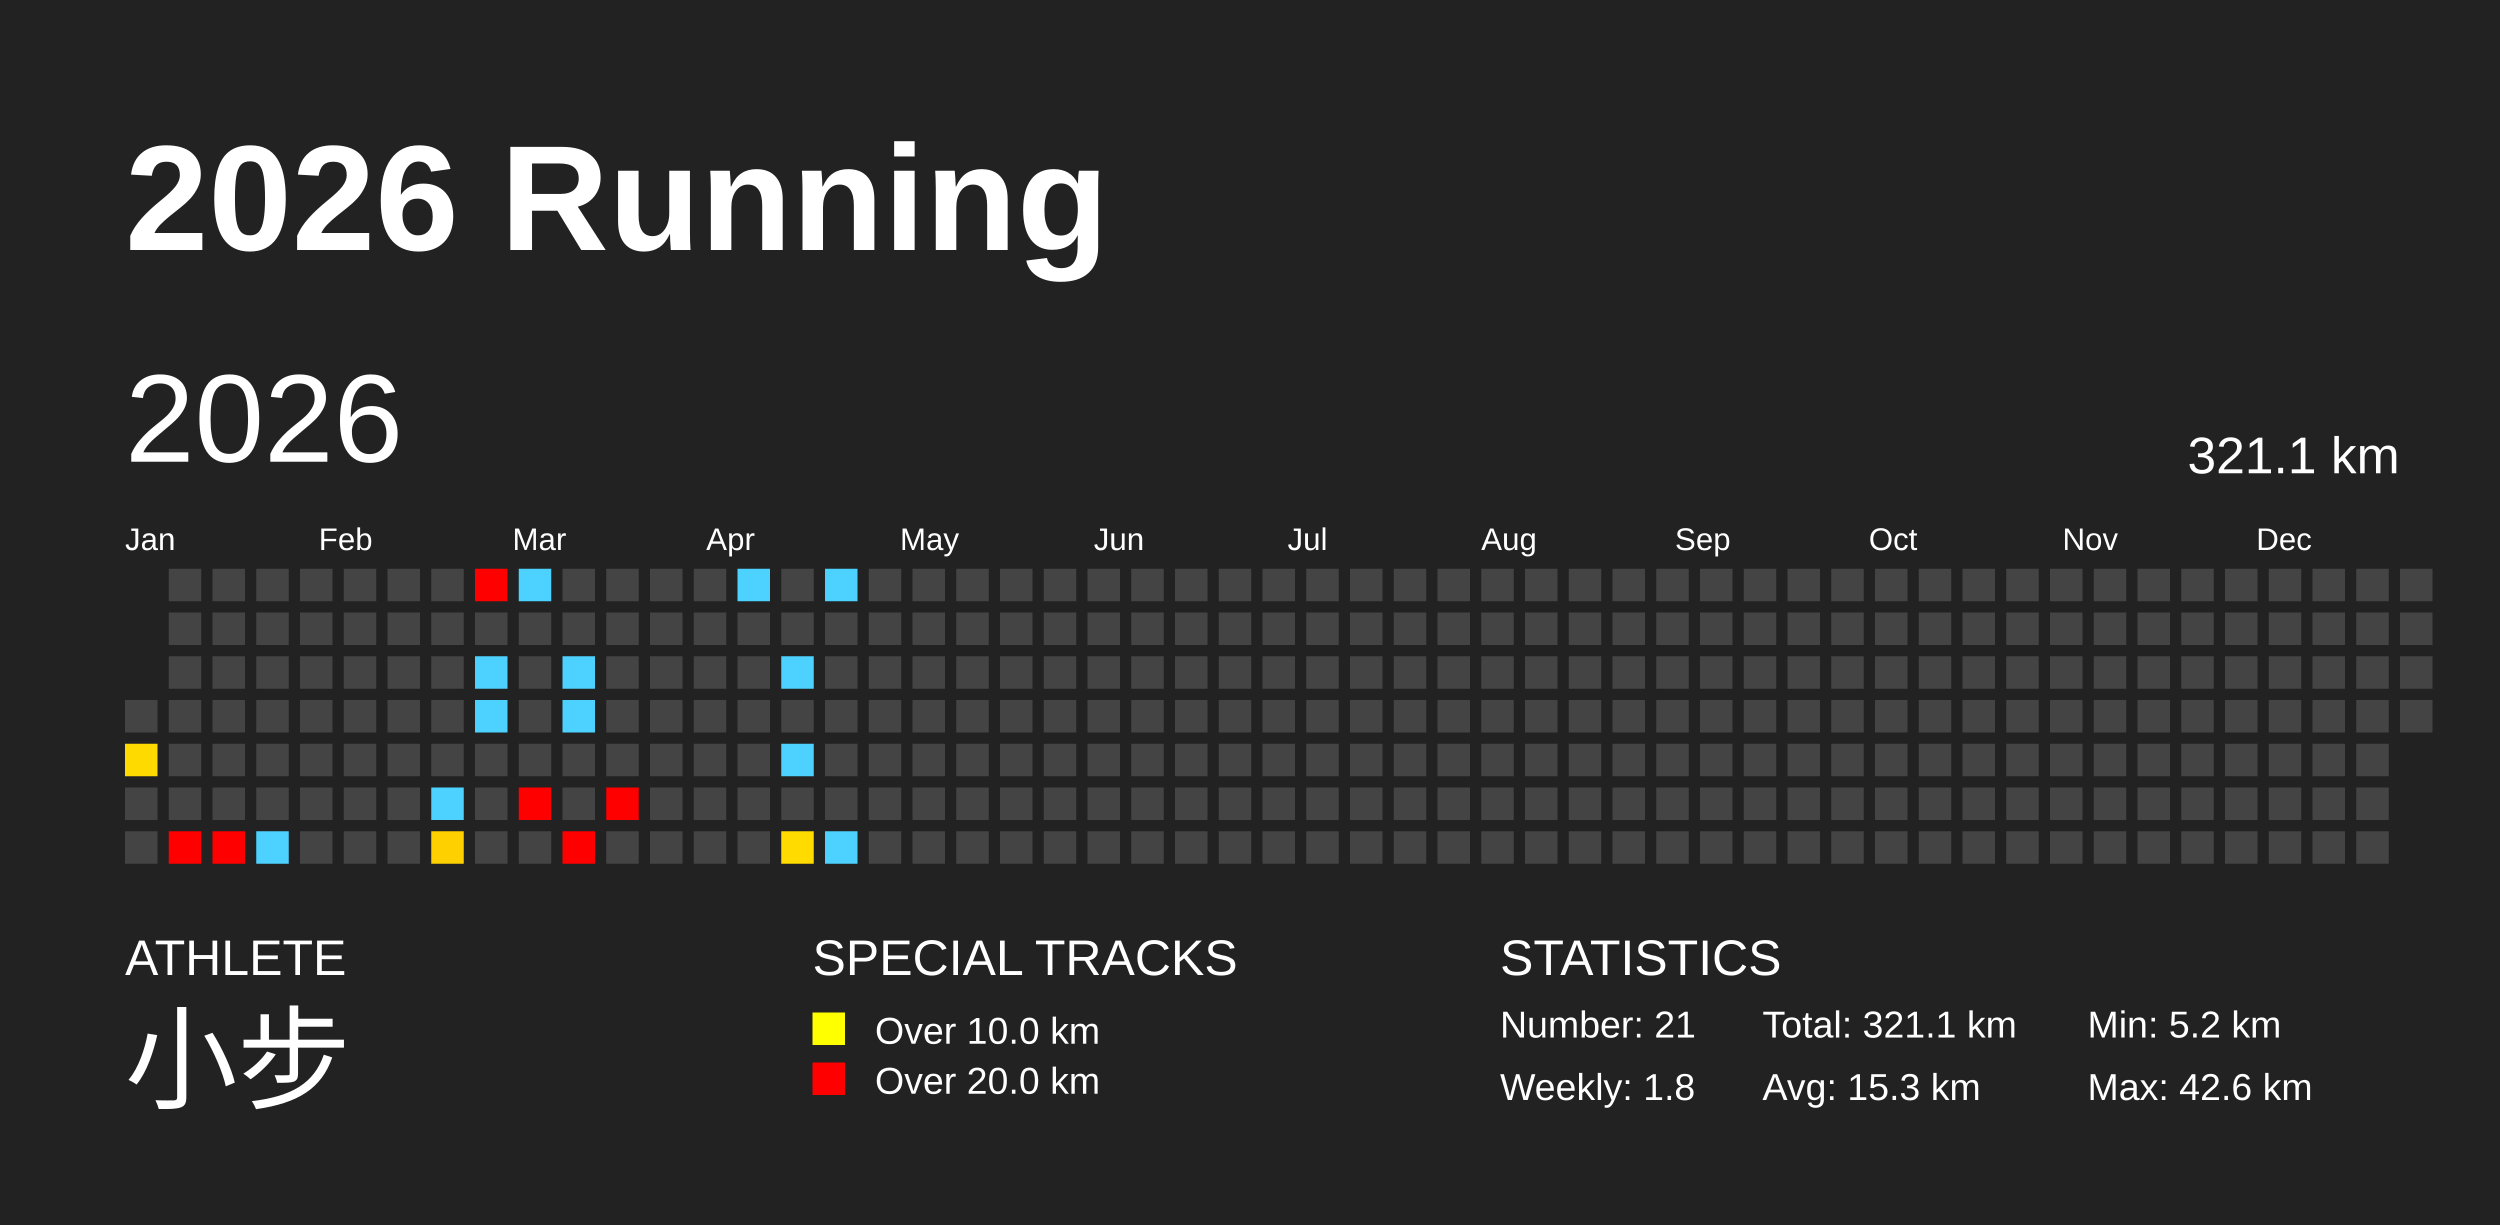
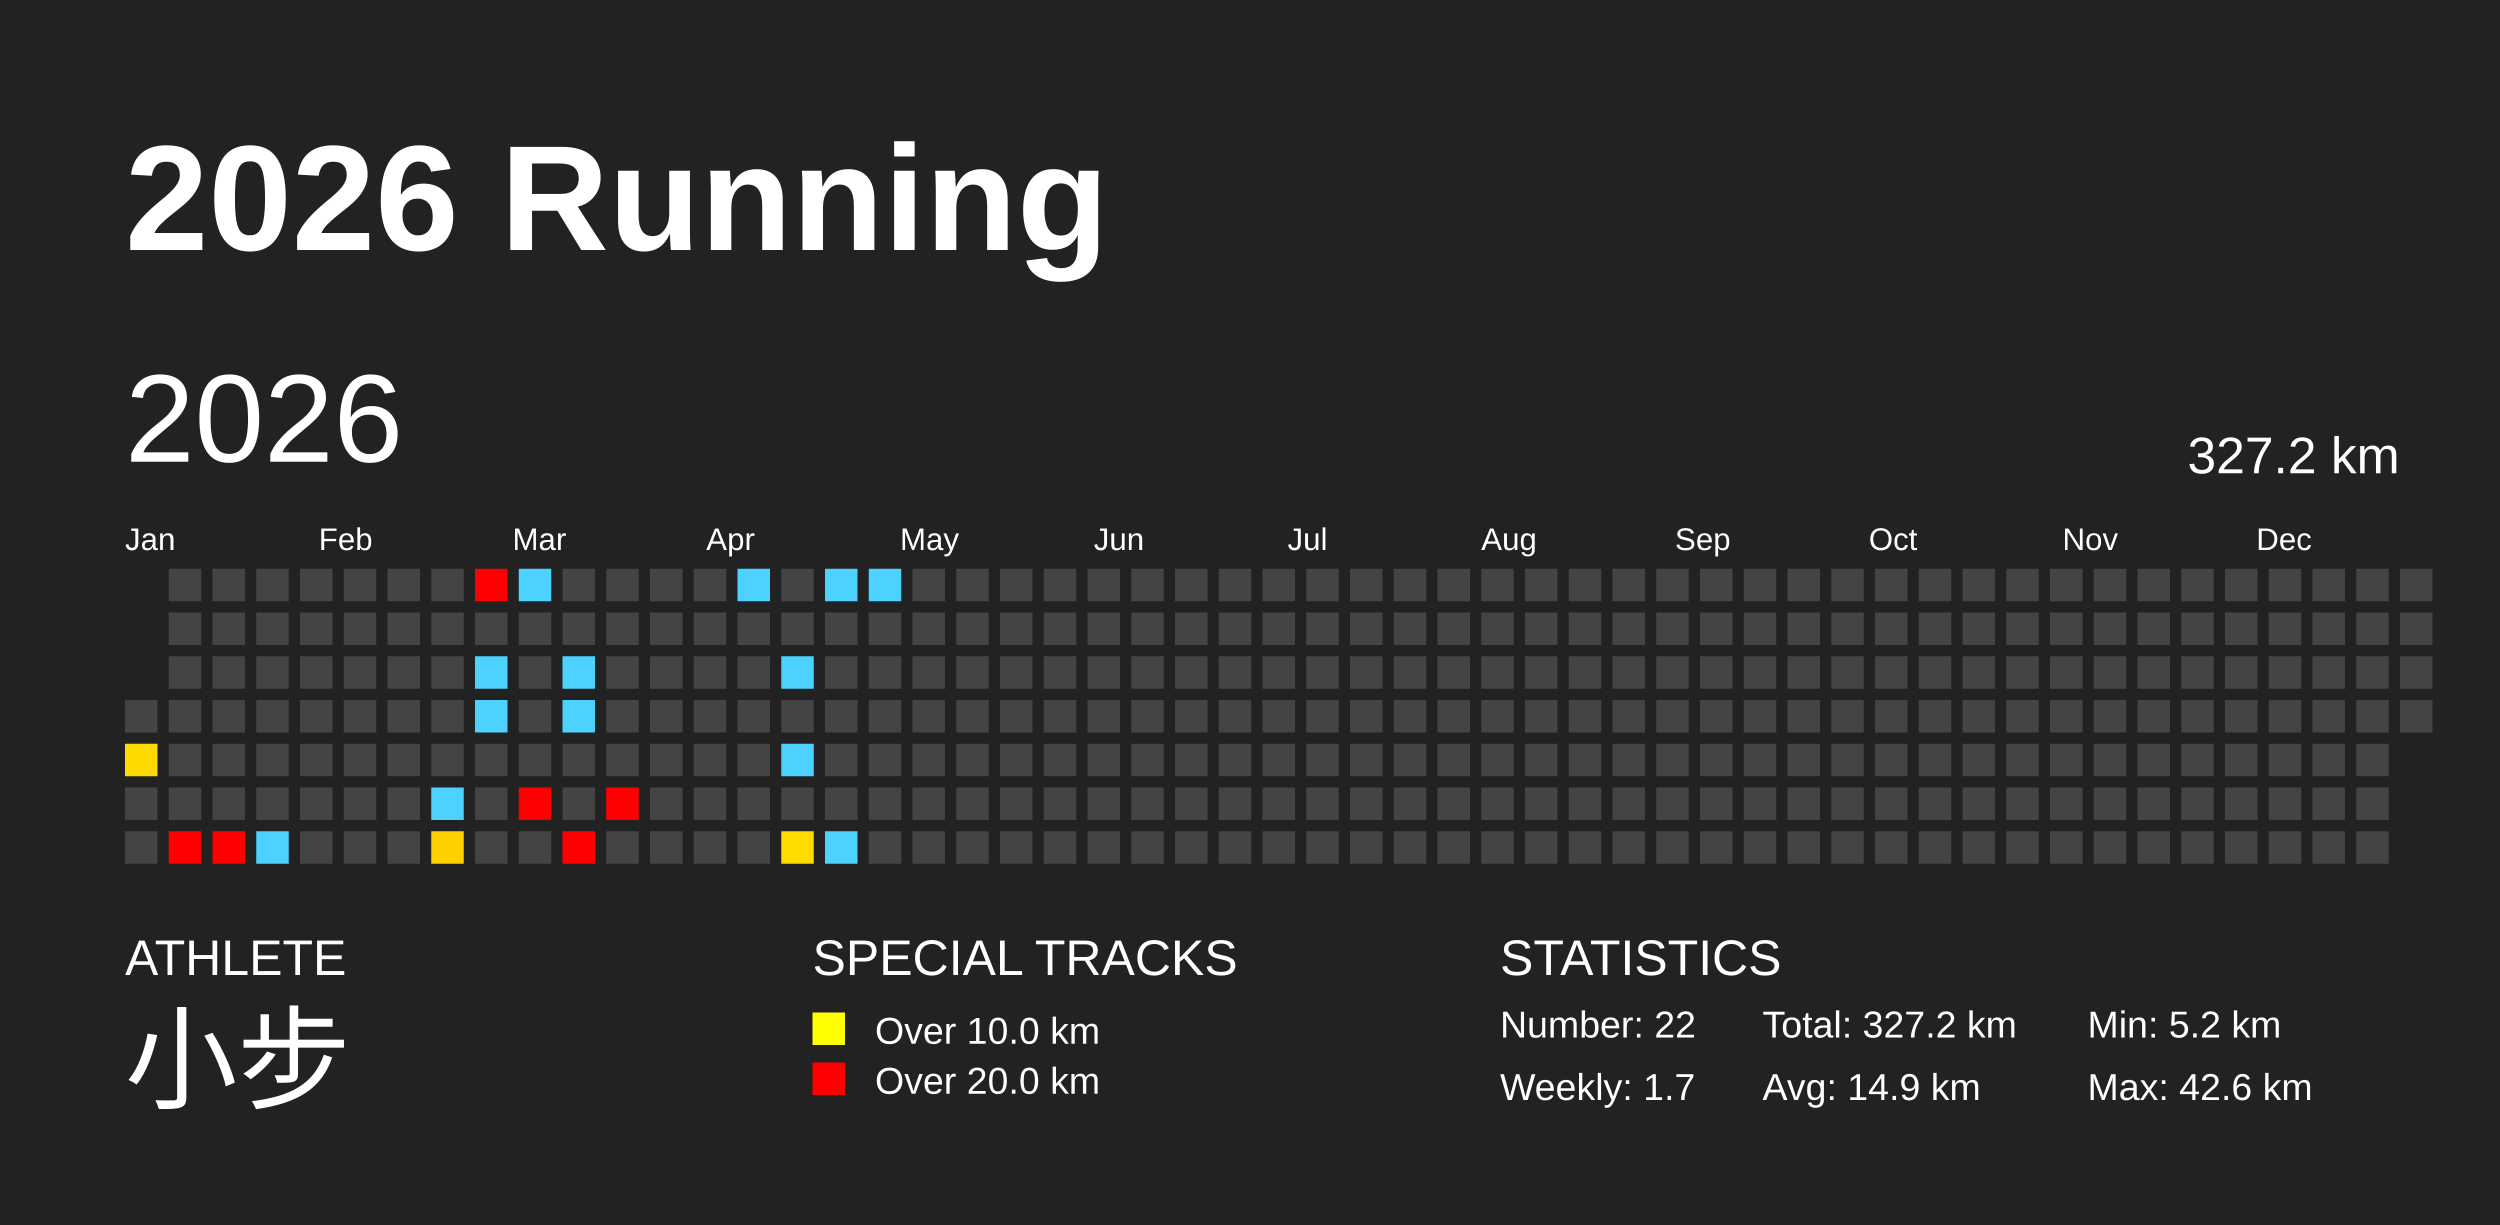
<svg xmlns="http://www.w3.org/2000/svg" baseProfile="full" height="98mm" version="1.1" viewBox="0,0,200,98" width="200mm">
  <defs />
  <rect fill="#222222" height="98" width="200" x="0" y="0" />
  <text fill="#FFFFFF" style="font-size:12px; font-family:Arial; font-weight:bold;" x="10" y="20">2026 Running</text>
  <text fill="#FFFFFF" style="font-size:4px; font-family:Arial" x="10" y="78">ATHLETE</text>
  <text fill="#FFFFFF" style="font-size:9px; font-family:Arial" x="10" y="88">小步</text>
  <text fill="#FFFFFF" style="font-size:4px; font-family:Arial" x="65" y="78">SPECIAL TRACKS</text>
  <rect fill="yellow" height="2.6" width="2.6" x="65" y="81" />
  <text fill="#FFFFFF" style="font-size:3px; font-family:Arial" x="70" y="83.5">Over 10.0 km</text>
  <rect fill="red" height="2.6" width="2.6" x="65" y="85" />
  <text fill="#FFFFFF" style="font-size:3px; font-family:Arial" x="70" y="87.5">Over 20.0 km</text>
  <text fill="#FFFFFF" style="font-size:4px; font-family:Arial" x="120" y="78">STATISTICS</text>
-   <text fill="#FFFFFF" style="font-size:3px; font-family:Arial" x="120" y="83">Number: 21</text>
-   <text fill="#FFFFFF" style="font-size:3px; font-family:Arial" x="120" y="88">Weekly: 1.8</text>
-   <text fill="#FFFFFF" style="font-size:3px; font-family:Arial" x="141" y="83">Total: 321.1 km</text>
-   <text fill="#FFFFFF" style="font-size:3px; font-family:Arial" x="141" y="88">Avg: 15.3 km</text>
+   <text fill="#FFFFFF" style="font-size:3px; font-family:Arial" x="120" y="83">Number: 22</text>
+   <text fill="#FFFFFF" style="font-size:3px; font-family:Arial" x="120" y="88">Weekly: 1.7</text>
+   <text fill="#FFFFFF" style="font-size:3px; font-family:Arial" x="141" y="83">Total: 327.2 km</text>
+   <text fill="#FFFFFF" style="font-size:3px; font-family:Arial" x="141" y="88">Avg: 14.9 km</text>
  <text fill="#FFFFFF" style="font-size:3px; font-family:Arial" x="167" y="83">Min: 5.2 km</text>
  <text fill="#FFFFFF" style="font-size:3px; font-family:Arial" x="167" y="88">Max: 42.6 km</text>
  <text dominant-baseline="hanging" fill="#FFFFFF" style="font-size:10.0px; font-family:Arial;" x="10" y="30">2026</text>
-   <text dominant-baseline="hanging" fill="#FFFFFF" style="font-size:4.125px; font-family:Arial;" x="175" y="35">321.1 km</text>
+   <text dominant-baseline="hanging" fill="#FFFFFF" style="font-size:4.125px; font-family:Arial;" x="175" y="35">327.2 km</text>
  <text fill="#FFFFFF" style="font-size:2.5px; font-family:Arial" x="10.0" y="44">Jan</text>
  <text fill="#FFFFFF" style="font-size:2.5px; font-family:Arial" x="25.5" y="44">Feb</text>
  <text fill="#FFFFFF" style="font-size:2.5px; font-family:Arial" x="41.0" y="44">Mar</text>
  <text fill="#FFFFFF" style="font-size:2.5px; font-family:Arial" x="56.5" y="44">Apr</text>
  <text fill="#FFFFFF" style="font-size:2.5px; font-family:Arial" x="72.0" y="44">May</text>
  <text fill="#FFFFFF" style="font-size:2.5px; font-family:Arial" x="87.5" y="44">Jun</text>
  <text fill="#FFFFFF" style="font-size:2.5px; font-family:Arial" x="103.0" y="44">Jul</text>
  <text fill="#FFFFFF" style="font-size:2.5px; font-family:Arial" x="118.5" y="44">Aug</text>
  <text fill="#FFFFFF" style="font-size:2.5px; font-family:Arial" x="134.0" y="44">Sep</text>
  <text fill="#FFFFFF" style="font-size:2.5px; font-family:Arial" x="149.5" y="44">Oct</text>
  <text fill="#FFFFFF" style="font-size:2.5px; font-family:Arial" x="165.0" y="44">Nov</text>
  <text fill="#FFFFFF" style="font-size:2.5px; font-family:Arial" x="180.5" y="44">Dec</text>
  <rect fill="#444444" height="2.6" width="2.6" x="10.0" y="56.0" />
  <rect fill="#ffda00" height="2.6" width="2.6" x="10.0" y="59.5" />
  <rect fill="#444444" height="2.6" width="2.6" x="10.0" y="63.0" />
  <rect fill="#444444" height="2.6" width="2.6" x="10.0" y="66.5" />
  <rect fill="#444444" height="2.6" width="2.6" x="13.5" y="45.5" />
  <rect fill="#444444" height="2.6" width="2.6" x="13.5" y="49.0" />
  <rect fill="#444444" height="2.6" width="2.6" x="13.5" y="52.5" />
  <rect fill="#444444" height="2.6" width="2.6" x="13.5" y="56.0" />
  <rect fill="#444444" height="2.6" width="2.6" x="13.5" y="59.5" />
  <rect fill="#444444" height="2.6" width="2.6" x="13.5" y="63.0" />
  <rect fill="red" height="2.6" width="2.6" x="13.5" y="66.5" />
  <rect fill="#444444" height="2.6" width="2.6" x="17.0" y="45.5" />
  <rect fill="#444444" height="2.6" width="2.6" x="17.0" y="49.0" />
  <rect fill="#444444" height="2.6" width="2.6" x="17.0" y="52.5" />
  <rect fill="#444444" height="2.6" width="2.6" x="17.0" y="56.0" />
  <rect fill="#444444" height="2.6" width="2.6" x="17.0" y="59.5" />
  <rect fill="#444444" height="2.6" width="2.6" x="17.0" y="63.0" />
  <rect fill="red" height="2.6" width="2.6" x="17.0" y="66.5" />
  <rect fill="#444444" height="2.6" width="2.6" x="20.5" y="45.5" />
  <rect fill="#444444" height="2.6" width="2.6" x="20.5" y="49.0" />
  <rect fill="#444444" height="2.6" width="2.6" x="20.5" y="52.5" />
  <rect fill="#444444" height="2.6" width="2.6" x="20.5" y="56.0" />
  <rect fill="#444444" height="2.6" width="2.6" x="20.5" y="59.5" />
  <rect fill="#444444" height="2.6" width="2.6" x="20.5" y="63.0" />
  <rect fill="#4dd2ff" height="2.6" width="2.6" x="20.5" y="66.5" />
  <rect fill="#444444" height="2.6" width="2.6" x="24.0" y="45.5" />
  <rect fill="#444444" height="2.6" width="2.6" x="24.0" y="49.0" />
  <rect fill="#444444" height="2.6" width="2.6" x="24.0" y="52.5" />
  <rect fill="#444444" height="2.6" width="2.6" x="24.0" y="56.0" />
  <rect fill="#444444" height="2.6" width="2.6" x="24.0" y="59.5" />
  <rect fill="#444444" height="2.6" width="2.6" x="24.0" y="63.0" />
  <rect fill="#444444" height="2.6" width="2.6" x="24.0" y="66.5" />
  <rect fill="#444444" height="2.6" width="2.6" x="27.5" y="45.5" />
  <rect fill="#444444" height="2.6" width="2.6" x="27.5" y="49.0" />
  <rect fill="#444444" height="2.6" width="2.6" x="27.5" y="52.5" />
  <rect fill="#444444" height="2.6" width="2.6" x="27.5" y="56.0" />
  <rect fill="#444444" height="2.6" width="2.6" x="27.5" y="59.5" />
  <rect fill="#444444" height="2.6" width="2.6" x="27.5" y="63.0" />
  <rect fill="#444444" height="2.6" width="2.6" x="27.5" y="66.5" />
  <rect fill="#444444" height="2.6" width="2.6" x="31.0" y="45.5" />
  <rect fill="#444444" height="2.6" width="2.6" x="31.0" y="49.0" />
  <rect fill="#444444" height="2.6" width="2.6" x="31.0" y="52.5" />
  <rect fill="#444444" height="2.6" width="2.6" x="31.0" y="56.0" />
  <rect fill="#444444" height="2.6" width="2.6" x="31.0" y="59.5" />
  <rect fill="#444444" height="2.6" width="2.6" x="31.0" y="63.0" />
  <rect fill="#444444" height="2.6" width="2.6" x="31.0" y="66.5" />
  <rect fill="#444444" height="2.6" width="2.6" x="34.5" y="45.5" />
  <rect fill="#444444" height="2.6" width="2.6" x="34.5" y="49.0" />
  <rect fill="#444444" height="2.6" width="2.6" x="34.5" y="52.5" />
  <rect fill="#444444" height="2.6" width="2.6" x="34.5" y="56.0" />
  <rect fill="#444444" height="2.6" width="2.6" x="34.5" y="59.5" />
  <rect fill="#4dd2ff" height="2.6" width="2.6" x="34.5" y="63.0" />
  <rect fill="#ffd000" height="2.6" width="2.6" x="34.5" y="66.5" />
  <rect fill="red" height="2.6" width="2.6" x="38.0" y="45.5" />
  <rect fill="#444444" height="2.6" width="2.6" x="38.0" y="49.0" />
  <rect fill="#4dd2ff" height="2.6" width="2.6" x="38.0" y="52.5" />
  <rect fill="#4dd2ff" height="2.6" width="2.6" x="38.0" y="56.0" />
  <rect fill="#444444" height="2.6" width="2.6" x="38.0" y="59.5" />
  <rect fill="#444444" height="2.6" width="2.6" x="38.0" y="63.0" />
  <rect fill="#444444" height="2.6" width="2.6" x="38.0" y="66.5" />
  <rect fill="#4dd2ff" height="2.6" width="2.6" x="41.5" y="45.5" />
  <rect fill="#444444" height="2.6" width="2.6" x="41.5" y="49.0" />
  <rect fill="#444444" height="2.6" width="2.6" x="41.5" y="52.5" />
  <rect fill="#444444" height="2.6" width="2.6" x="41.5" y="56.0" />
  <rect fill="#444444" height="2.6" width="2.6" x="41.5" y="59.5" />
  <rect fill="red" height="2.6" width="2.6" x="41.5" y="63.0" />
  <rect fill="#444444" height="2.6" width="2.6" x="41.5" y="66.5" />
  <rect fill="#444444" height="2.6" width="2.6" x="45.0" y="45.5" />
  <rect fill="#444444" height="2.6" width="2.6" x="45.0" y="49.0" />
  <rect fill="#4dd2ff" height="2.6" width="2.6" x="45.0" y="52.5" />
  <rect fill="#4dd2ff" height="2.6" width="2.6" x="45.0" y="56.0" />
  <rect fill="#444444" height="2.6" width="2.6" x="45.0" y="59.5" />
  <rect fill="#444444" height="2.6" width="2.6" x="45.0" y="63.0" />
  <rect fill="red" height="2.6" width="2.6" x="45.0" y="66.5" />
  <rect fill="#444444" height="2.6" width="2.6" x="48.5" y="45.5" />
  <rect fill="#444444" height="2.6" width="2.6" x="48.5" y="49.0" />
  <rect fill="#444444" height="2.6" width="2.6" x="48.5" y="52.5" />
  <rect fill="#444444" height="2.6" width="2.6" x="48.5" y="56.0" />
  <rect fill="#444444" height="2.6" width="2.6" x="48.5" y="59.5" />
  <rect fill="red" height="2.6" width="2.6" x="48.5" y="63.0" />
  <rect fill="#444444" height="2.6" width="2.6" x="48.5" y="66.5" />
  <rect fill="#444444" height="2.6" width="2.6" x="52.0" y="45.5" />
  <rect fill="#444444" height="2.6" width="2.6" x="52.0" y="49.0" />
  <rect fill="#444444" height="2.6" width="2.6" x="52.0" y="52.5" />
  <rect fill="#444444" height="2.6" width="2.6" x="52.0" y="56.0" />
  <rect fill="#444444" height="2.6" width="2.6" x="52.0" y="59.5" />
  <rect fill="#444444" height="2.6" width="2.6" x="52.0" y="63.0" />
  <rect fill="#444444" height="2.6" width="2.6" x="52.0" y="66.5" />
  <rect fill="#444444" height="2.6" width="2.6" x="55.5" y="45.5" />
  <rect fill="#444444" height="2.6" width="2.6" x="55.5" y="49.0" />
  <rect fill="#444444" height="2.6" width="2.6" x="55.5" y="52.5" />
  <rect fill="#444444" height="2.6" width="2.6" x="55.5" y="56.0" />
  <rect fill="#444444" height="2.6" width="2.6" x="55.5" y="59.5" />
  <rect fill="#444444" height="2.6" width="2.6" x="55.5" y="63.0" />
  <rect fill="#444444" height="2.6" width="2.6" x="55.5" y="66.5" />
  <rect fill="#4dd2ff" height="2.6" width="2.6" x="59.0" y="45.5" />
  <rect fill="#444444" height="2.6" width="2.6" x="59.0" y="49.0" />
  <rect fill="#444444" height="2.6" width="2.6" x="59.0" y="52.5" />
  <rect fill="#444444" height="2.6" width="2.6" x="59.0" y="56.0" />
  <rect fill="#444444" height="2.6" width="2.6" x="59.0" y="59.5" />
  <rect fill="#444444" height="2.6" width="2.6" x="59.0" y="63.0" />
  <rect fill="#444444" height="2.6" width="2.6" x="59.0" y="66.5" />
  <rect fill="#444444" height="2.6" width="2.6" x="62.5" y="45.5" />
  <rect fill="#444444" height="2.6" width="2.6" x="62.5" y="49.0" />
  <rect fill="#4dd2ff" height="2.6" width="2.6" x="62.5" y="52.5" />
  <rect fill="#444444" height="2.6" width="2.6" x="62.5" y="56.0" />
  <rect fill="#4dd2ff" height="2.6" width="2.6" x="62.5" y="59.5" />
  <rect fill="#444444" height="2.6" width="2.6" x="62.5" y="63.0" />
  <rect fill="#ffdb00" height="2.6" width="2.6" x="62.5" y="66.5" />
  <rect fill="#4dd2ff" height="2.6" width="2.6" x="66.0" y="45.5" />
  <rect fill="#444444" height="2.6" width="2.6" x="66.0" y="49.0" />
  <rect fill="#444444" height="2.6" width="2.6" x="66.0" y="52.5" />
  <rect fill="#444444" height="2.6" width="2.6" x="66.0" y="56.0" />
  <rect fill="#444444" height="2.6" width="2.6" x="66.0" y="59.5" />
  <rect fill="#444444" height="2.6" width="2.6" x="66.0" y="63.0" />
  <rect fill="#4dd2ff" height="2.6" width="2.6" x="66.0" y="66.5" />
-   <rect fill="#444444" height="2.6" width="2.6" x="69.5" y="45.5" />
+   <rect fill="#4dd2ff" height="2.6" width="2.6" x="69.5" y="45.5" />
  <rect fill="#444444" height="2.6" width="2.6" x="69.5" y="49.0" />
  <rect fill="#444444" height="2.6" width="2.6" x="69.5" y="52.5" />
  <rect fill="#444444" height="2.6" width="2.6" x="69.5" y="56.0" />
  <rect fill="#444444" height="2.6" width="2.6" x="69.5" y="59.5" />
  <rect fill="#444444" height="2.6" width="2.6" x="69.5" y="63.0" />
  <rect fill="#444444" height="2.6" width="2.6" x="69.5" y="66.5" />
  <rect fill="#444444" height="2.6" width="2.6" x="73.0" y="45.5" />
  <rect fill="#444444" height="2.6" width="2.6" x="73.0" y="49.0" />
  <rect fill="#444444" height="2.6" width="2.6" x="73.0" y="52.5" />
  <rect fill="#444444" height="2.6" width="2.6" x="73.0" y="56.0" />
  <rect fill="#444444" height="2.6" width="2.6" x="73.0" y="59.5" />
  <rect fill="#444444" height="2.6" width="2.6" x="73.0" y="63.0" />
  <rect fill="#444444" height="2.6" width="2.6" x="73.0" y="66.5" />
  <rect fill="#444444" height="2.6" width="2.6" x="76.5" y="45.5" />
  <rect fill="#444444" height="2.6" width="2.6" x="76.5" y="49.0" />
  <rect fill="#444444" height="2.6" width="2.6" x="76.5" y="52.5" />
  <rect fill="#444444" height="2.6" width="2.6" x="76.5" y="56.0" />
  <rect fill="#444444" height="2.6" width="2.6" x="76.5" y="59.5" />
  <rect fill="#444444" height="2.6" width="2.6" x="76.5" y="63.0" />
  <rect fill="#444444" height="2.6" width="2.6" x="76.5" y="66.5" />
  <rect fill="#444444" height="2.6" width="2.6" x="80.0" y="45.5" />
  <rect fill="#444444" height="2.6" width="2.6" x="80.0" y="49.0" />
  <rect fill="#444444" height="2.6" width="2.6" x="80.0" y="52.5" />
  <rect fill="#444444" height="2.6" width="2.6" x="80.0" y="56.0" />
  <rect fill="#444444" height="2.6" width="2.6" x="80.0" y="59.5" />
  <rect fill="#444444" height="2.6" width="2.6" x="80.0" y="63.0" />
  <rect fill="#444444" height="2.6" width="2.6" x="80.0" y="66.5" />
  <rect fill="#444444" height="2.6" width="2.6" x="83.5" y="45.5" />
  <rect fill="#444444" height="2.6" width="2.6" x="83.5" y="49.0" />
  <rect fill="#444444" height="2.6" width="2.6" x="83.5" y="52.5" />
  <rect fill="#444444" height="2.6" width="2.6" x="83.5" y="56.0" />
  <rect fill="#444444" height="2.6" width="2.6" x="83.5" y="59.5" />
  <rect fill="#444444" height="2.6" width="2.6" x="83.5" y="63.0" />
  <rect fill="#444444" height="2.6" width="2.6" x="83.5" y="66.5" />
  <rect fill="#444444" height="2.6" width="2.6" x="87.0" y="45.5" />
  <rect fill="#444444" height="2.6" width="2.6" x="87.0" y="49.0" />
  <rect fill="#444444" height="2.6" width="2.6" x="87.0" y="52.5" />
  <rect fill="#444444" height="2.6" width="2.6" x="87.0" y="56.0" />
  <rect fill="#444444" height="2.6" width="2.6" x="87.0" y="59.5" />
  <rect fill="#444444" height="2.6" width="2.6" x="87.0" y="63.0" />
  <rect fill="#444444" height="2.6" width="2.6" x="87.0" y="66.5" />
  <rect fill="#444444" height="2.6" width="2.6" x="90.5" y="45.5" />
  <rect fill="#444444" height="2.6" width="2.6" x="90.5" y="49.0" />
  <rect fill="#444444" height="2.6" width="2.6" x="90.5" y="52.5" />
  <rect fill="#444444" height="2.6" width="2.6" x="90.5" y="56.0" />
  <rect fill="#444444" height="2.6" width="2.6" x="90.5" y="59.5" />
  <rect fill="#444444" height="2.6" width="2.6" x="90.5" y="63.0" />
  <rect fill="#444444" height="2.6" width="2.6" x="90.5" y="66.5" />
  <rect fill="#444444" height="2.6" width="2.6" x="94.0" y="45.5" />
  <rect fill="#444444" height="2.6" width="2.6" x="94.0" y="49.0" />
  <rect fill="#444444" height="2.6" width="2.6" x="94.0" y="52.5" />
  <rect fill="#444444" height="2.6" width="2.6" x="94.0" y="56.0" />
  <rect fill="#444444" height="2.6" width="2.6" x="94.0" y="59.5" />
  <rect fill="#444444" height="2.6" width="2.6" x="94.0" y="63.0" />
  <rect fill="#444444" height="2.6" width="2.6" x="94.0" y="66.5" />
  <rect fill="#444444" height="2.6" width="2.6" x="97.5" y="45.5" />
  <rect fill="#444444" height="2.6" width="2.6" x="97.5" y="49.0" />
  <rect fill="#444444" height="2.6" width="2.6" x="97.5" y="52.5" />
  <rect fill="#444444" height="2.6" width="2.6" x="97.5" y="56.0" />
  <rect fill="#444444" height="2.6" width="2.6" x="97.5" y="59.5" />
  <rect fill="#444444" height="2.6" width="2.6" x="97.5" y="63.0" />
  <rect fill="#444444" height="2.6" width="2.6" x="97.5" y="66.5" />
  <rect fill="#444444" height="2.6" width="2.6" x="101.0" y="45.5" />
  <rect fill="#444444" height="2.6" width="2.6" x="101.0" y="49.0" />
  <rect fill="#444444" height="2.6" width="2.6" x="101.0" y="52.5" />
  <rect fill="#444444" height="2.6" width="2.6" x="101.0" y="56.0" />
  <rect fill="#444444" height="2.6" width="2.6" x="101.0" y="59.5" />
  <rect fill="#444444" height="2.6" width="2.6" x="101.0" y="63.0" />
  <rect fill="#444444" height="2.6" width="2.6" x="101.0" y="66.5" />
  <rect fill="#444444" height="2.6" width="2.6" x="104.5" y="45.5" />
  <rect fill="#444444" height="2.6" width="2.6" x="104.5" y="49.0" />
  <rect fill="#444444" height="2.6" width="2.6" x="104.5" y="52.5" />
  <rect fill="#444444" height="2.6" width="2.6" x="104.5" y="56.0" />
  <rect fill="#444444" height="2.6" width="2.6" x="104.5" y="59.5" />
  <rect fill="#444444" height="2.6" width="2.6" x="104.5" y="63.0" />
  <rect fill="#444444" height="2.6" width="2.6" x="104.5" y="66.5" />
  <rect fill="#444444" height="2.6" width="2.6" x="108.0" y="45.5" />
  <rect fill="#444444" height="2.6" width="2.6" x="108.0" y="49.0" />
  <rect fill="#444444" height="2.6" width="2.6" x="108.0" y="52.5" />
  <rect fill="#444444" height="2.6" width="2.6" x="108.0" y="56.0" />
  <rect fill="#444444" height="2.6" width="2.6" x="108.0" y="59.5" />
  <rect fill="#444444" height="2.6" width="2.6" x="108.0" y="63.0" />
  <rect fill="#444444" height="2.6" width="2.6" x="108.0" y="66.5" />
  <rect fill="#444444" height="2.6" width="2.6" x="111.5" y="45.5" />
  <rect fill="#444444" height="2.6" width="2.6" x="111.5" y="49.0" />
  <rect fill="#444444" height="2.6" width="2.6" x="111.5" y="52.5" />
  <rect fill="#444444" height="2.6" width="2.6" x="111.5" y="56.0" />
  <rect fill="#444444" height="2.6" width="2.6" x="111.5" y="59.5" />
  <rect fill="#444444" height="2.6" width="2.6" x="111.5" y="63.0" />
  <rect fill="#444444" height="2.6" width="2.6" x="111.5" y="66.5" />
  <rect fill="#444444" height="2.6" width="2.6" x="115.0" y="45.5" />
  <rect fill="#444444" height="2.6" width="2.6" x="115.0" y="49.0" />
  <rect fill="#444444" height="2.6" width="2.6" x="115.0" y="52.5" />
  <rect fill="#444444" height="2.6" width="2.6" x="115.0" y="56.0" />
  <rect fill="#444444" height="2.6" width="2.6" x="115.0" y="59.5" />
  <rect fill="#444444" height="2.6" width="2.6" x="115.0" y="63.0" />
  <rect fill="#444444" height="2.6" width="2.6" x="115.0" y="66.5" />
  <rect fill="#444444" height="2.6" width="2.6" x="118.5" y="45.5" />
  <rect fill="#444444" height="2.6" width="2.6" x="118.5" y="49.0" />
  <rect fill="#444444" height="2.6" width="2.6" x="118.5" y="52.5" />
  <rect fill="#444444" height="2.6" width="2.6" x="118.5" y="56.0" />
  <rect fill="#444444" height="2.6" width="2.6" x="118.5" y="59.5" />
  <rect fill="#444444" height="2.6" width="2.6" x="118.5" y="63.0" />
  <rect fill="#444444" height="2.6" width="2.6" x="118.5" y="66.5" />
  <rect fill="#444444" height="2.6" width="2.6" x="122.0" y="45.5" />
  <rect fill="#444444" height="2.6" width="2.6" x="122.0" y="49.0" />
  <rect fill="#444444" height="2.6" width="2.6" x="122.0" y="52.5" />
  <rect fill="#444444" height="2.6" width="2.6" x="122.0" y="56.0" />
  <rect fill="#444444" height="2.6" width="2.6" x="122.0" y="59.5" />
  <rect fill="#444444" height="2.6" width="2.6" x="122.0" y="63.0" />
  <rect fill="#444444" height="2.6" width="2.6" x="122.0" y="66.5" />
  <rect fill="#444444" height="2.6" width="2.6" x="125.5" y="45.5" />
  <rect fill="#444444" height="2.6" width="2.6" x="125.5" y="49.0" />
  <rect fill="#444444" height="2.6" width="2.6" x="125.5" y="52.5" />
  <rect fill="#444444" height="2.6" width="2.6" x="125.5" y="56.0" />
  <rect fill="#444444" height="2.6" width="2.6" x="125.5" y="59.5" />
  <rect fill="#444444" height="2.6" width="2.6" x="125.5" y="63.0" />
  <rect fill="#444444" height="2.6" width="2.6" x="125.5" y="66.5" />
  <rect fill="#444444" height="2.6" width="2.6" x="129.0" y="45.5" />
  <rect fill="#444444" height="2.6" width="2.6" x="129.0" y="49.0" />
  <rect fill="#444444" height="2.6" width="2.6" x="129.0" y="52.5" />
  <rect fill="#444444" height="2.6" width="2.6" x="129.0" y="56.0" />
  <rect fill="#444444" height="2.6" width="2.6" x="129.0" y="59.5" />
  <rect fill="#444444" height="2.6" width="2.6" x="129.0" y="63.0" />
  <rect fill="#444444" height="2.6" width="2.6" x="129.0" y="66.5" />
  <rect fill="#444444" height="2.6" width="2.6" x="132.5" y="45.5" />
  <rect fill="#444444" height="2.6" width="2.6" x="132.5" y="49.0" />
  <rect fill="#444444" height="2.6" width="2.6" x="132.5" y="52.5" />
  <rect fill="#444444" height="2.6" width="2.6" x="132.5" y="56.0" />
  <rect fill="#444444" height="2.6" width="2.6" x="132.5" y="59.5" />
  <rect fill="#444444" height="2.6" width="2.6" x="132.5" y="63.0" />
  <rect fill="#444444" height="2.6" width="2.6" x="132.5" y="66.5" />
  <rect fill="#444444" height="2.6" width="2.6" x="136.0" y="45.5" />
  <rect fill="#444444" height="2.6" width="2.6" x="136.0" y="49.0" />
  <rect fill="#444444" height="2.6" width="2.6" x="136.0" y="52.5" />
  <rect fill="#444444" height="2.6" width="2.6" x="136.0" y="56.0" />
  <rect fill="#444444" height="2.6" width="2.6" x="136.0" y="59.5" />
  <rect fill="#444444" height="2.6" width="2.6" x="136.0" y="63.0" />
  <rect fill="#444444" height="2.6" width="2.6" x="136.0" y="66.5" />
  <rect fill="#444444" height="2.6" width="2.6" x="139.5" y="45.5" />
  <rect fill="#444444" height="2.6" width="2.6" x="139.5" y="49.0" />
  <rect fill="#444444" height="2.6" width="2.6" x="139.5" y="52.5" />
  <rect fill="#444444" height="2.6" width="2.6" x="139.5" y="56.0" />
  <rect fill="#444444" height="2.6" width="2.6" x="139.5" y="59.5" />
  <rect fill="#444444" height="2.6" width="2.6" x="139.5" y="63.0" />
  <rect fill="#444444" height="2.6" width="2.6" x="139.5" y="66.5" />
  <rect fill="#444444" height="2.6" width="2.6" x="143.0" y="45.5" />
  <rect fill="#444444" height="2.6" width="2.6" x="143.0" y="49.0" />
  <rect fill="#444444" height="2.6" width="2.6" x="143.0" y="52.5" />
  <rect fill="#444444" height="2.6" width="2.6" x="143.0" y="56.0" />
  <rect fill="#444444" height="2.6" width="2.6" x="143.0" y="59.5" />
  <rect fill="#444444" height="2.6" width="2.6" x="143.0" y="63.0" />
  <rect fill="#444444" height="2.6" width="2.6" x="143.0" y="66.5" />
  <rect fill="#444444" height="2.6" width="2.6" x="146.5" y="45.5" />
  <rect fill="#444444" height="2.6" width="2.6" x="146.5" y="49.0" />
  <rect fill="#444444" height="2.6" width="2.6" x="146.5" y="52.5" />
  <rect fill="#444444" height="2.6" width="2.6" x="146.5" y="56.0" />
  <rect fill="#444444" height="2.6" width="2.6" x="146.5" y="59.5" />
  <rect fill="#444444" height="2.6" width="2.6" x="146.5" y="63.0" />
  <rect fill="#444444" height="2.6" width="2.6" x="146.5" y="66.5" />
  <rect fill="#444444" height="2.6" width="2.6" x="150.0" y="45.5" />
  <rect fill="#444444" height="2.6" width="2.6" x="150.0" y="49.0" />
  <rect fill="#444444" height="2.6" width="2.6" x="150.0" y="52.5" />
  <rect fill="#444444" height="2.6" width="2.6" x="150.0" y="56.0" />
  <rect fill="#444444" height="2.6" width="2.6" x="150.0" y="59.5" />
  <rect fill="#444444" height="2.6" width="2.6" x="150.0" y="63.0" />
  <rect fill="#444444" height="2.6" width="2.6" x="150.0" y="66.5" />
  <rect fill="#444444" height="2.6" width="2.6" x="153.5" y="45.5" />
  <rect fill="#444444" height="2.6" width="2.6" x="153.5" y="49.0" />
  <rect fill="#444444" height="2.6" width="2.6" x="153.5" y="52.5" />
  <rect fill="#444444" height="2.6" width="2.6" x="153.5" y="56.0" />
  <rect fill="#444444" height="2.6" width="2.6" x="153.5" y="59.5" />
  <rect fill="#444444" height="2.6" width="2.6" x="153.5" y="63.0" />
  <rect fill="#444444" height="2.6" width="2.6" x="153.5" y="66.5" />
  <rect fill="#444444" height="2.6" width="2.6" x="157.0" y="45.5" />
  <rect fill="#444444" height="2.6" width="2.6" x="157.0" y="49.0" />
  <rect fill="#444444" height="2.6" width="2.6" x="157.0" y="52.5" />
  <rect fill="#444444" height="2.6" width="2.6" x="157.0" y="56.0" />
  <rect fill="#444444" height="2.6" width="2.6" x="157.0" y="59.5" />
  <rect fill="#444444" height="2.6" width="2.6" x="157.0" y="63.0" />
  <rect fill="#444444" height="2.6" width="2.6" x="157.0" y="66.5" />
  <rect fill="#444444" height="2.6" width="2.6" x="160.5" y="45.5" />
  <rect fill="#444444" height="2.6" width="2.6" x="160.5" y="49.0" />
  <rect fill="#444444" height="2.6" width="2.6" x="160.5" y="52.5" />
  <rect fill="#444444" height="2.6" width="2.6" x="160.5" y="56.0" />
  <rect fill="#444444" height="2.6" width="2.6" x="160.5" y="59.5" />
  <rect fill="#444444" height="2.6" width="2.6" x="160.5" y="63.0" />
  <rect fill="#444444" height="2.6" width="2.6" x="160.5" y="66.5" />
  <rect fill="#444444" height="2.6" width="2.6" x="164.0" y="45.5" />
  <rect fill="#444444" height="2.6" width="2.6" x="164.0" y="49.0" />
  <rect fill="#444444" height="2.6" width="2.6" x="164.0" y="52.5" />
  <rect fill="#444444" height="2.6" width="2.6" x="164.0" y="56.0" />
  <rect fill="#444444" height="2.6" width="2.6" x="164.0" y="59.5" />
  <rect fill="#444444" height="2.6" width="2.6" x="164.0" y="63.0" />
  <rect fill="#444444" height="2.6" width="2.6" x="164.0" y="66.5" />
  <rect fill="#444444" height="2.6" width="2.6" x="167.5" y="45.5" />
  <rect fill="#444444" height="2.6" width="2.6" x="167.5" y="49.0" />
  <rect fill="#444444" height="2.6" width="2.6" x="167.5" y="52.5" />
  <rect fill="#444444" height="2.6" width="2.6" x="167.5" y="56.0" />
  <rect fill="#444444" height="2.6" width="2.6" x="167.5" y="59.5" />
  <rect fill="#444444" height="2.6" width="2.6" x="167.5" y="63.0" />
  <rect fill="#444444" height="2.6" width="2.6" x="167.5" y="66.5" />
  <rect fill="#444444" height="2.6" width="2.6" x="171.0" y="45.5" />
  <rect fill="#444444" height="2.6" width="2.6" x="171.0" y="49.0" />
  <rect fill="#444444" height="2.6" width="2.6" x="171.0" y="52.5" />
  <rect fill="#444444" height="2.6" width="2.6" x="171.0" y="56.0" />
  <rect fill="#444444" height="2.6" width="2.6" x="171.0" y="59.5" />
  <rect fill="#444444" height="2.6" width="2.6" x="171.0" y="63.0" />
  <rect fill="#444444" height="2.6" width="2.6" x="171.0" y="66.5" />
  <rect fill="#444444" height="2.6" width="2.6" x="174.5" y="45.5" />
  <rect fill="#444444" height="2.6" width="2.6" x="174.5" y="49.0" />
  <rect fill="#444444" height="2.6" width="2.6" x="174.5" y="52.5" />
  <rect fill="#444444" height="2.6" width="2.6" x="174.5" y="56.0" />
  <rect fill="#444444" height="2.6" width="2.6" x="174.5" y="59.5" />
  <rect fill="#444444" height="2.6" width="2.6" x="174.5" y="63.0" />
  <rect fill="#444444" height="2.6" width="2.6" x="174.5" y="66.5" />
  <rect fill="#444444" height="2.6" width="2.6" x="178.0" y="45.5" />
  <rect fill="#444444" height="2.6" width="2.6" x="178.0" y="49.0" />
  <rect fill="#444444" height="2.6" width="2.6" x="178.0" y="52.5" />
  <rect fill="#444444" height="2.6" width="2.6" x="178.0" y="56.0" />
  <rect fill="#444444" height="2.6" width="2.6" x="178.0" y="59.5" />
  <rect fill="#444444" height="2.6" width="2.6" x="178.0" y="63.0" />
  <rect fill="#444444" height="2.6" width="2.6" x="178.0" y="66.5" />
  <rect fill="#444444" height="2.6" width="2.6" x="181.5" y="45.5" />
  <rect fill="#444444" height="2.6" width="2.6" x="181.5" y="49.0" />
  <rect fill="#444444" height="2.6" width="2.6" x="181.5" y="52.5" />
  <rect fill="#444444" height="2.6" width="2.6" x="181.5" y="56.0" />
  <rect fill="#444444" height="2.6" width="2.6" x="181.5" y="59.5" />
  <rect fill="#444444" height="2.6" width="2.6" x="181.5" y="63.0" />
  <rect fill="#444444" height="2.6" width="2.6" x="181.5" y="66.5" />
  <rect fill="#444444" height="2.6" width="2.6" x="185.0" y="45.5" />
  <rect fill="#444444" height="2.6" width="2.6" x="185.0" y="49.0" />
  <rect fill="#444444" height="2.6" width="2.6" x="185.0" y="52.5" />
  <rect fill="#444444" height="2.6" width="2.6" x="185.0" y="56.0" />
  <rect fill="#444444" height="2.6" width="2.6" x="185.0" y="59.5" />
  <rect fill="#444444" height="2.6" width="2.6" x="185.0" y="63.0" />
  <rect fill="#444444" height="2.6" width="2.6" x="185.0" y="66.5" />
  <rect fill="#444444" height="2.6" width="2.6" x="188.5" y="45.5" />
  <rect fill="#444444" height="2.6" width="2.6" x="188.5" y="49.0" />
  <rect fill="#444444" height="2.6" width="2.6" x="188.5" y="52.5" />
  <rect fill="#444444" height="2.6" width="2.6" x="188.5" y="56.0" />
  <rect fill="#444444" height="2.6" width="2.6" x="188.5" y="59.5" />
  <rect fill="#444444" height="2.6" width="2.6" x="188.5" y="63.0" />
  <rect fill="#444444" height="2.6" width="2.6" x="188.5" y="66.5" />
  <rect fill="#444444" height="2.6" width="2.6" x="192.0" y="45.5" />
  <rect fill="#444444" height="2.6" width="2.6" x="192.0" y="49.0" />
  <rect fill="#444444" height="2.6" width="2.6" x="192.0" y="52.5" />
  <rect fill="#444444" height="2.6" width="2.6" x="192.0" y="56.0" />
</svg>
